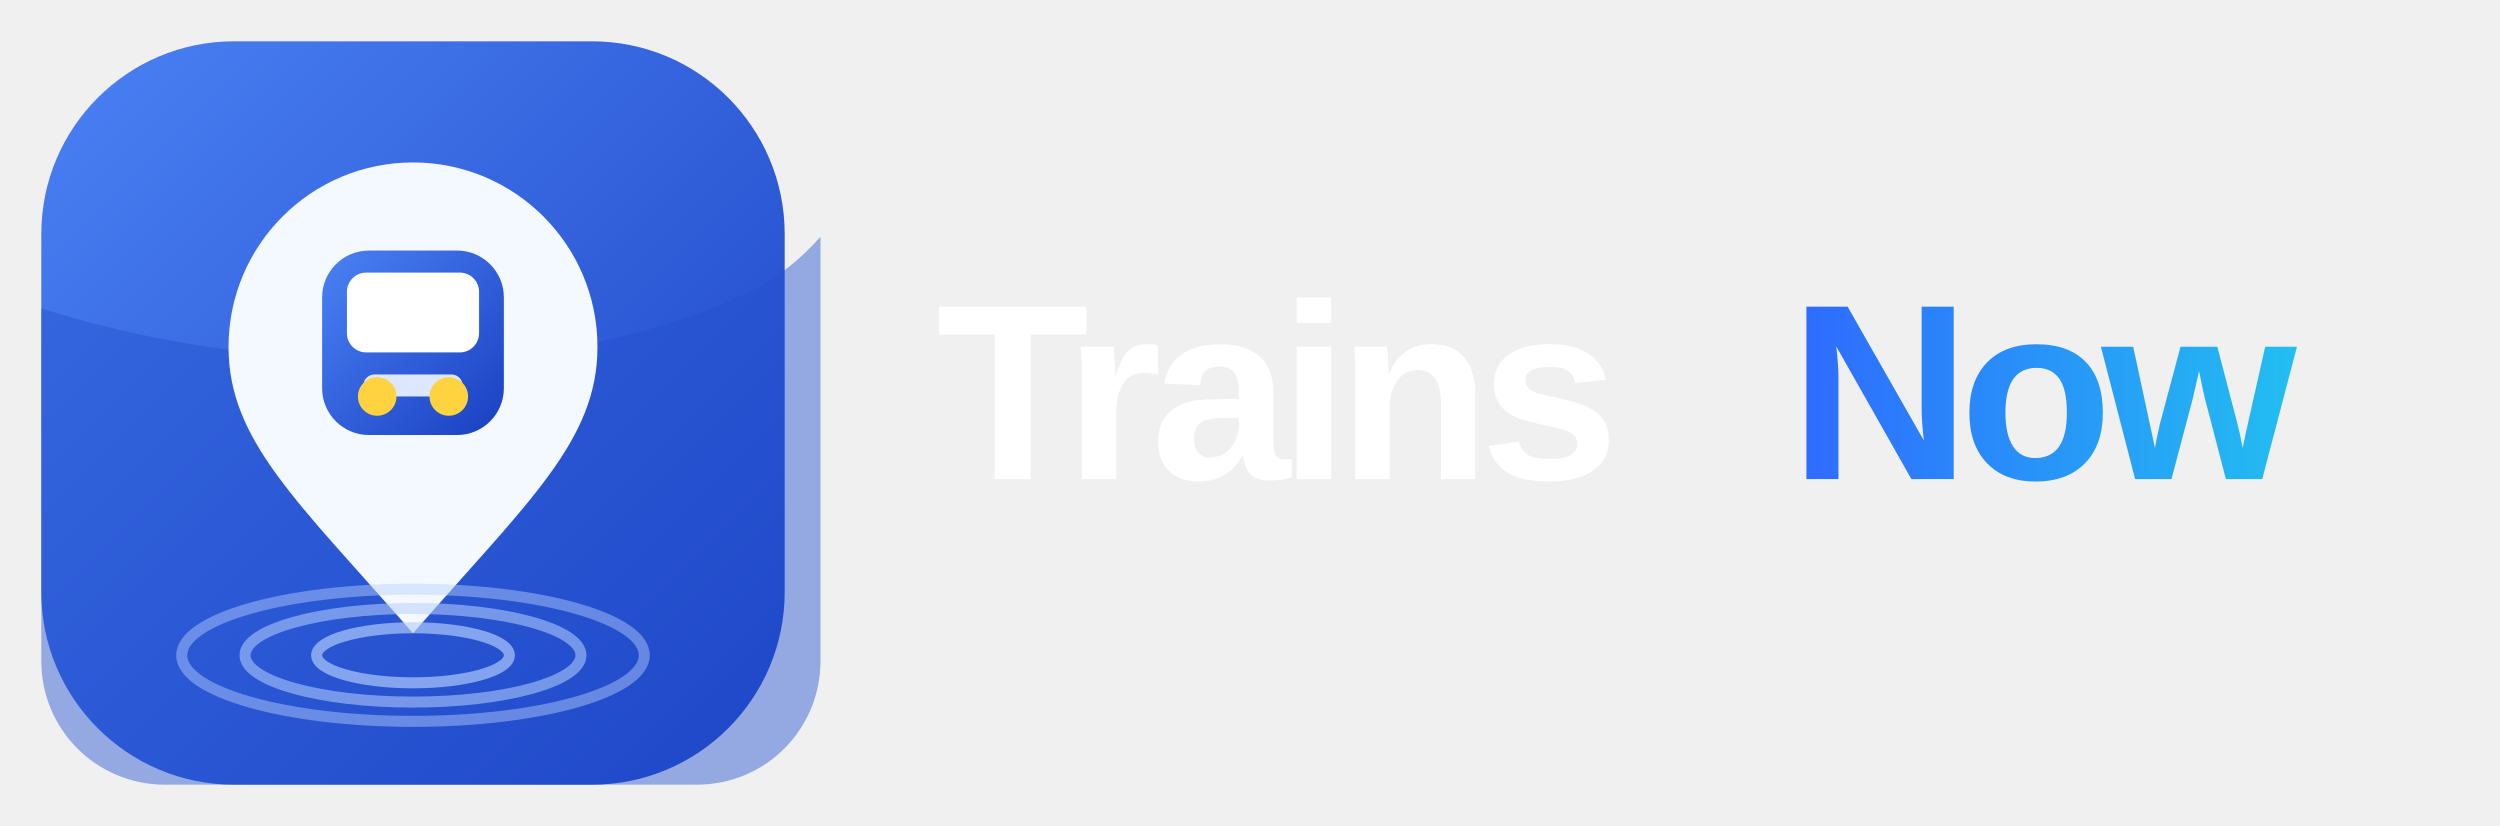
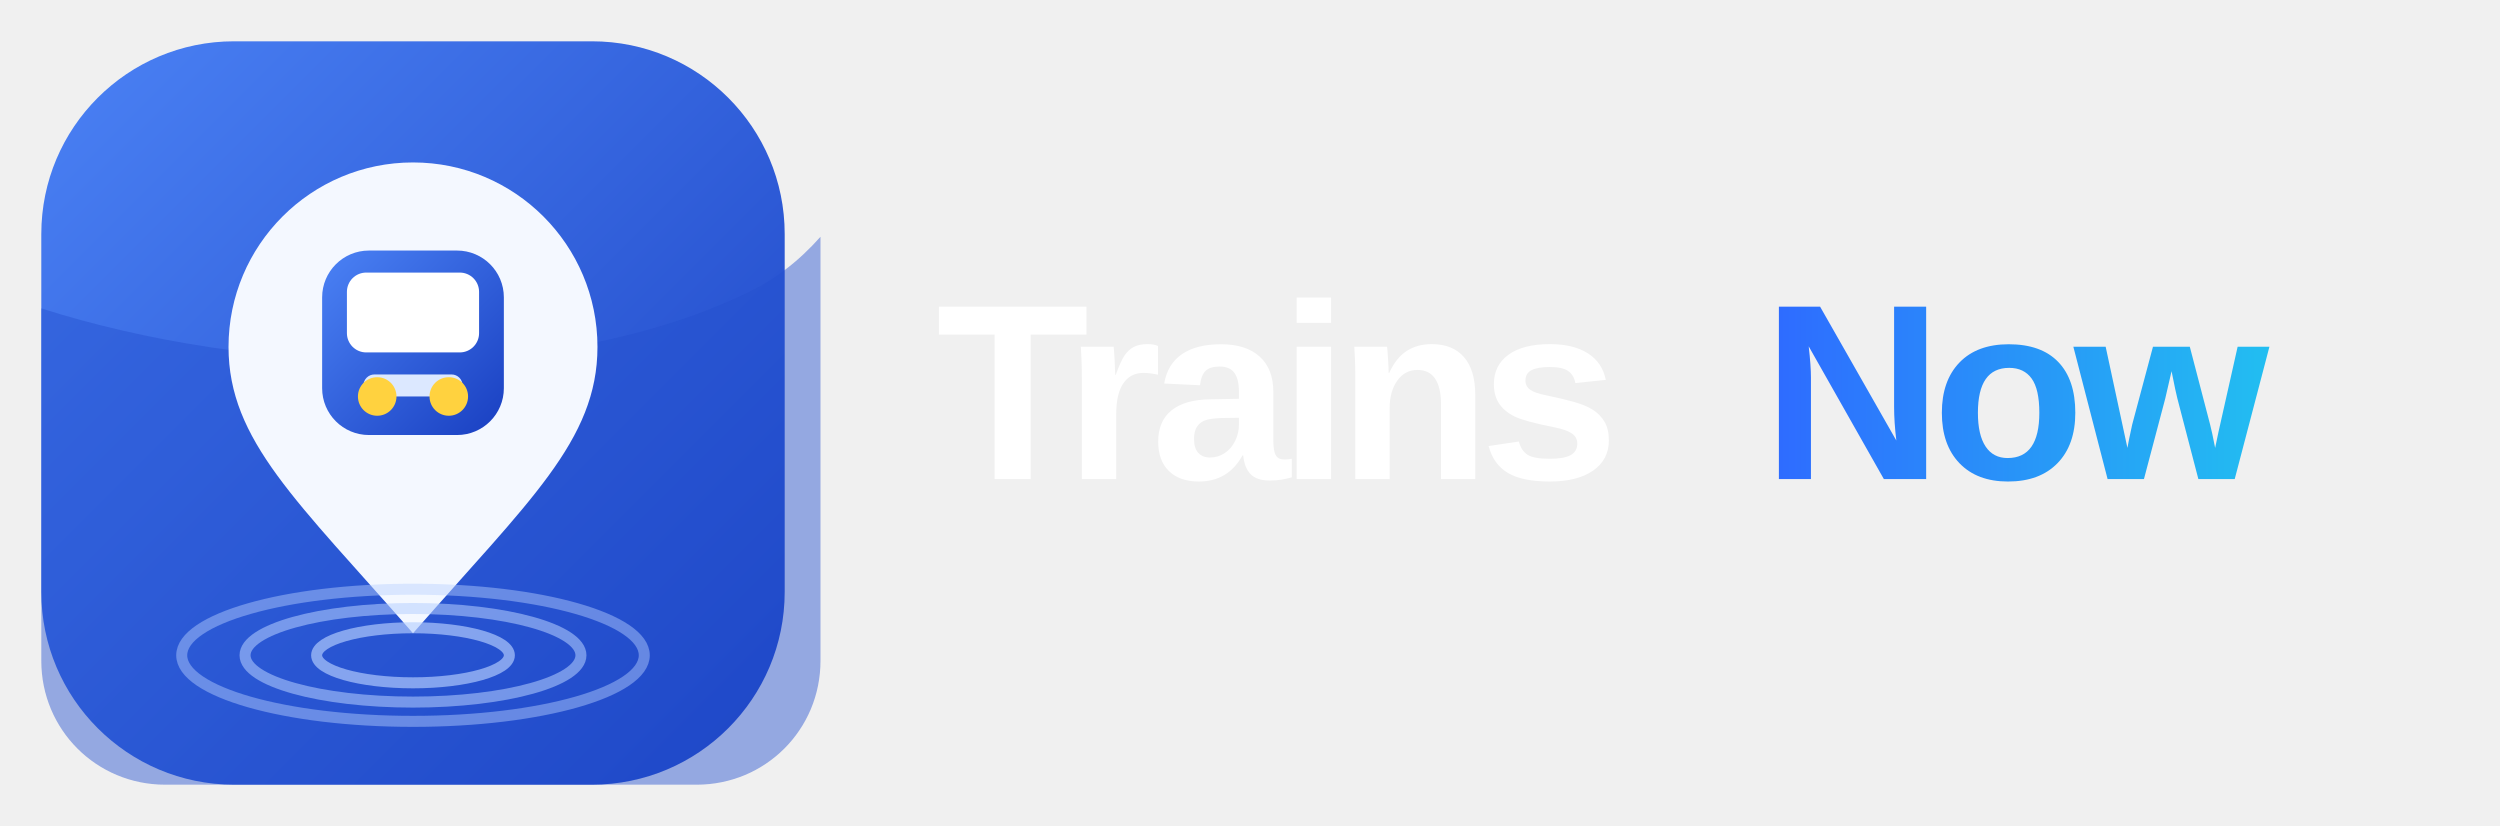
<svg xmlns="http://www.w3.org/2000/svg" viewBox="0 0 908 300" role="img" aria-labelledby="title desc">
  <defs>
    <linearGradient id="bg" x1="0" y1="0" x2="1" y2="1">
      <stop offset="0" stop-color="#4b82f5" />
      <stop offset="1" stop-color="#193fc1" />
    </linearGradient>
  </defs>
  <rect x="15" y="15" width="270" height="270" rx="70" fill="url(#bg)" />
  <path d="M15 112c75 24 183 29 255-5 11-5 20-12 28-21v154c0 25-20 45-45 45H60c-25 0-45-20-45-45z" fill="#244fce" opacity=".45" />
  <path d="M150 59c-37 0-67 30-67 67 0 34 25 56 67 104 42-48 67-70 67-104 0-37-30-67-67-67z" fill="#f4f8ff" />
  <rect x="117" y="91" width="66" height="67" rx="17" fill="url(#bg)" />
  <rect x="126" y="99" width="48" height="29" rx="7" fill="#fff" />
  <rect x="132" y="136" width="36" height="8" rx="4" fill="#dce8ff" />
  <circle cx="137" cy="144" r="7" fill="#ffd23f" />
  <circle cx="163" cy="144" r="7" fill="#ffd23f" />
  <ellipse cx="150" cy="238" rx="84" ry="24" fill="none" stroke="#b7d0ff" stroke-width="4" opacity=".45" />
  <ellipse cx="150" cy="238" rx="61" ry="17" fill="none" stroke="#b7d0ff" stroke-width="4" opacity=".55" />
  <ellipse cx="150" cy="238" rx="35" ry="10" fill="none" stroke="#b7d0ff" stroke-width="4" opacity=".65" />
  <defs>
    <linearGradient id="textBlue" x1="0" y1="0" x2="1" y2="0">
      <stop offset="0" stop-color="#2e6cff" />
      <stop offset="1" stop-color="#22bef1" />
    </linearGradient>
  </defs>
  <text x="340" y="174" font-family="Arial,Helvetica,sans-serif" font-size="91" font-weight="800" letter-spacing="-4" fill="#ffffff">Trains</text>
-   <text x="650" y="174" font-family="Arial,Helvetica,sans-serif" font-size="91" font-weight="800" letter-spacing="-4" fill="url(#textBlue)">Now</text>
+   <text x="640" y="174" font-family="Arial,Helvetica,sans-serif" font-size="91" font-weight="800" letter-spacing="-4" fill="url(#textBlue)">Now</text>
</svg>
